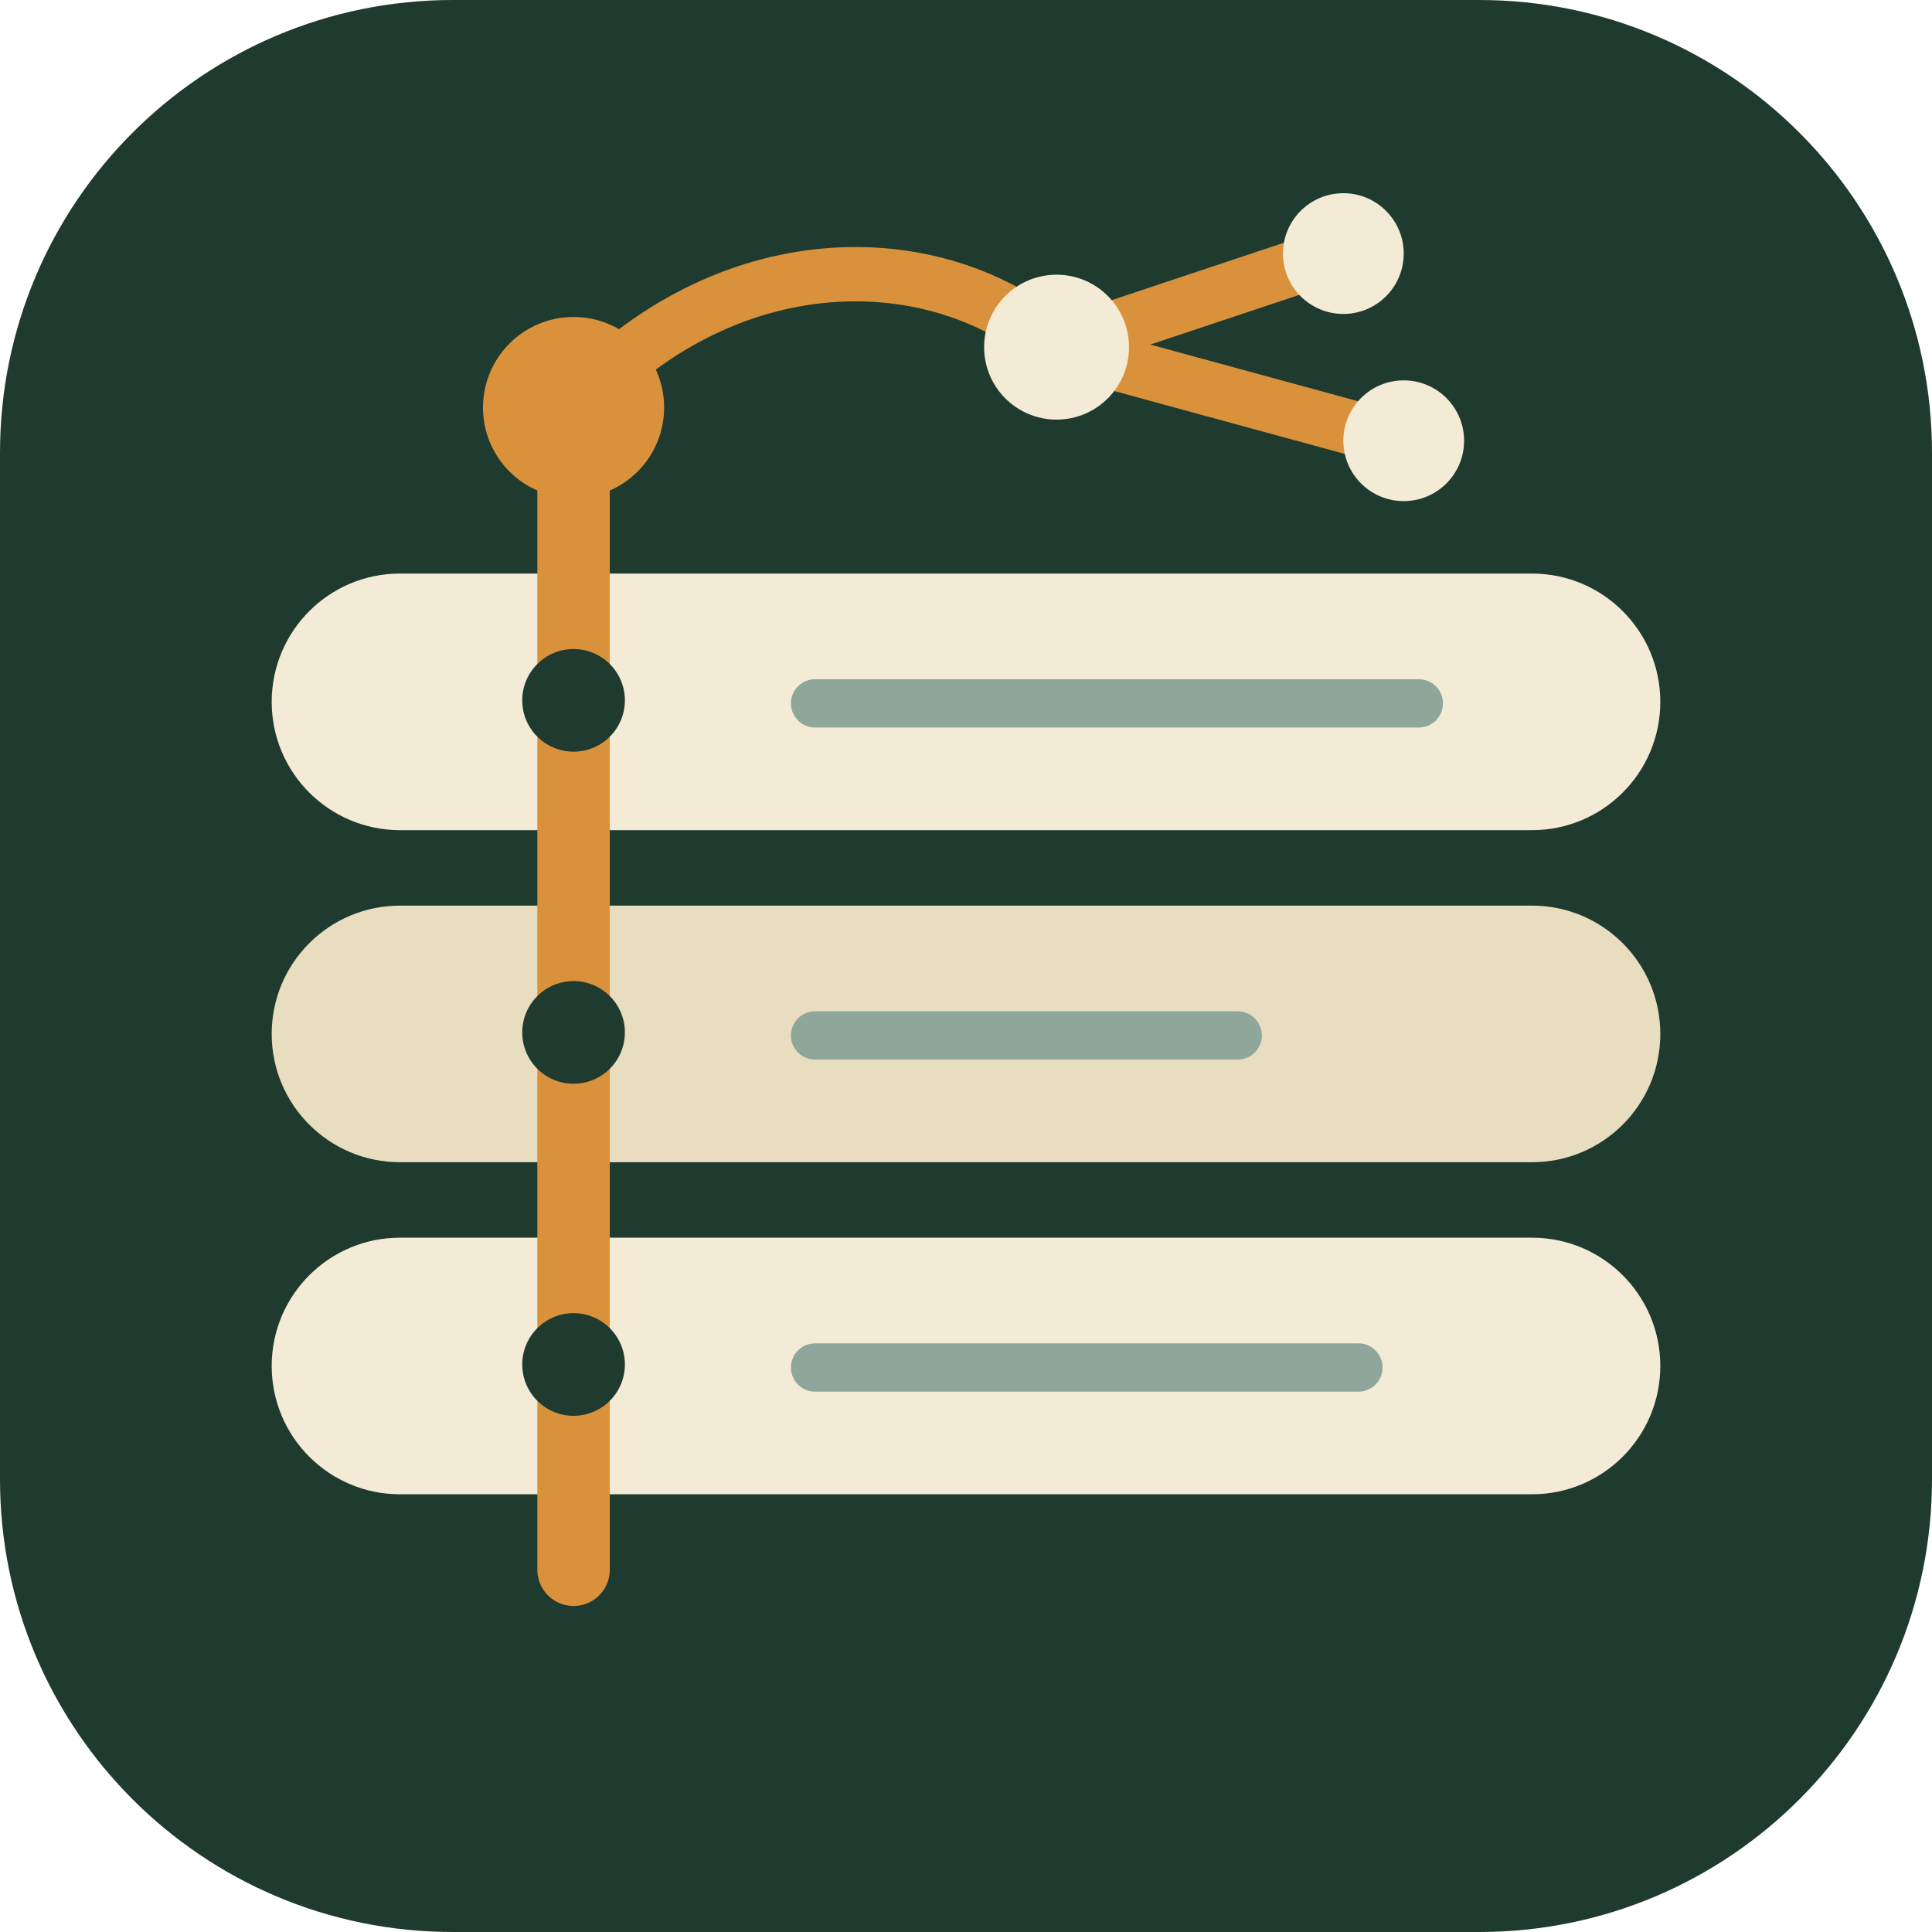
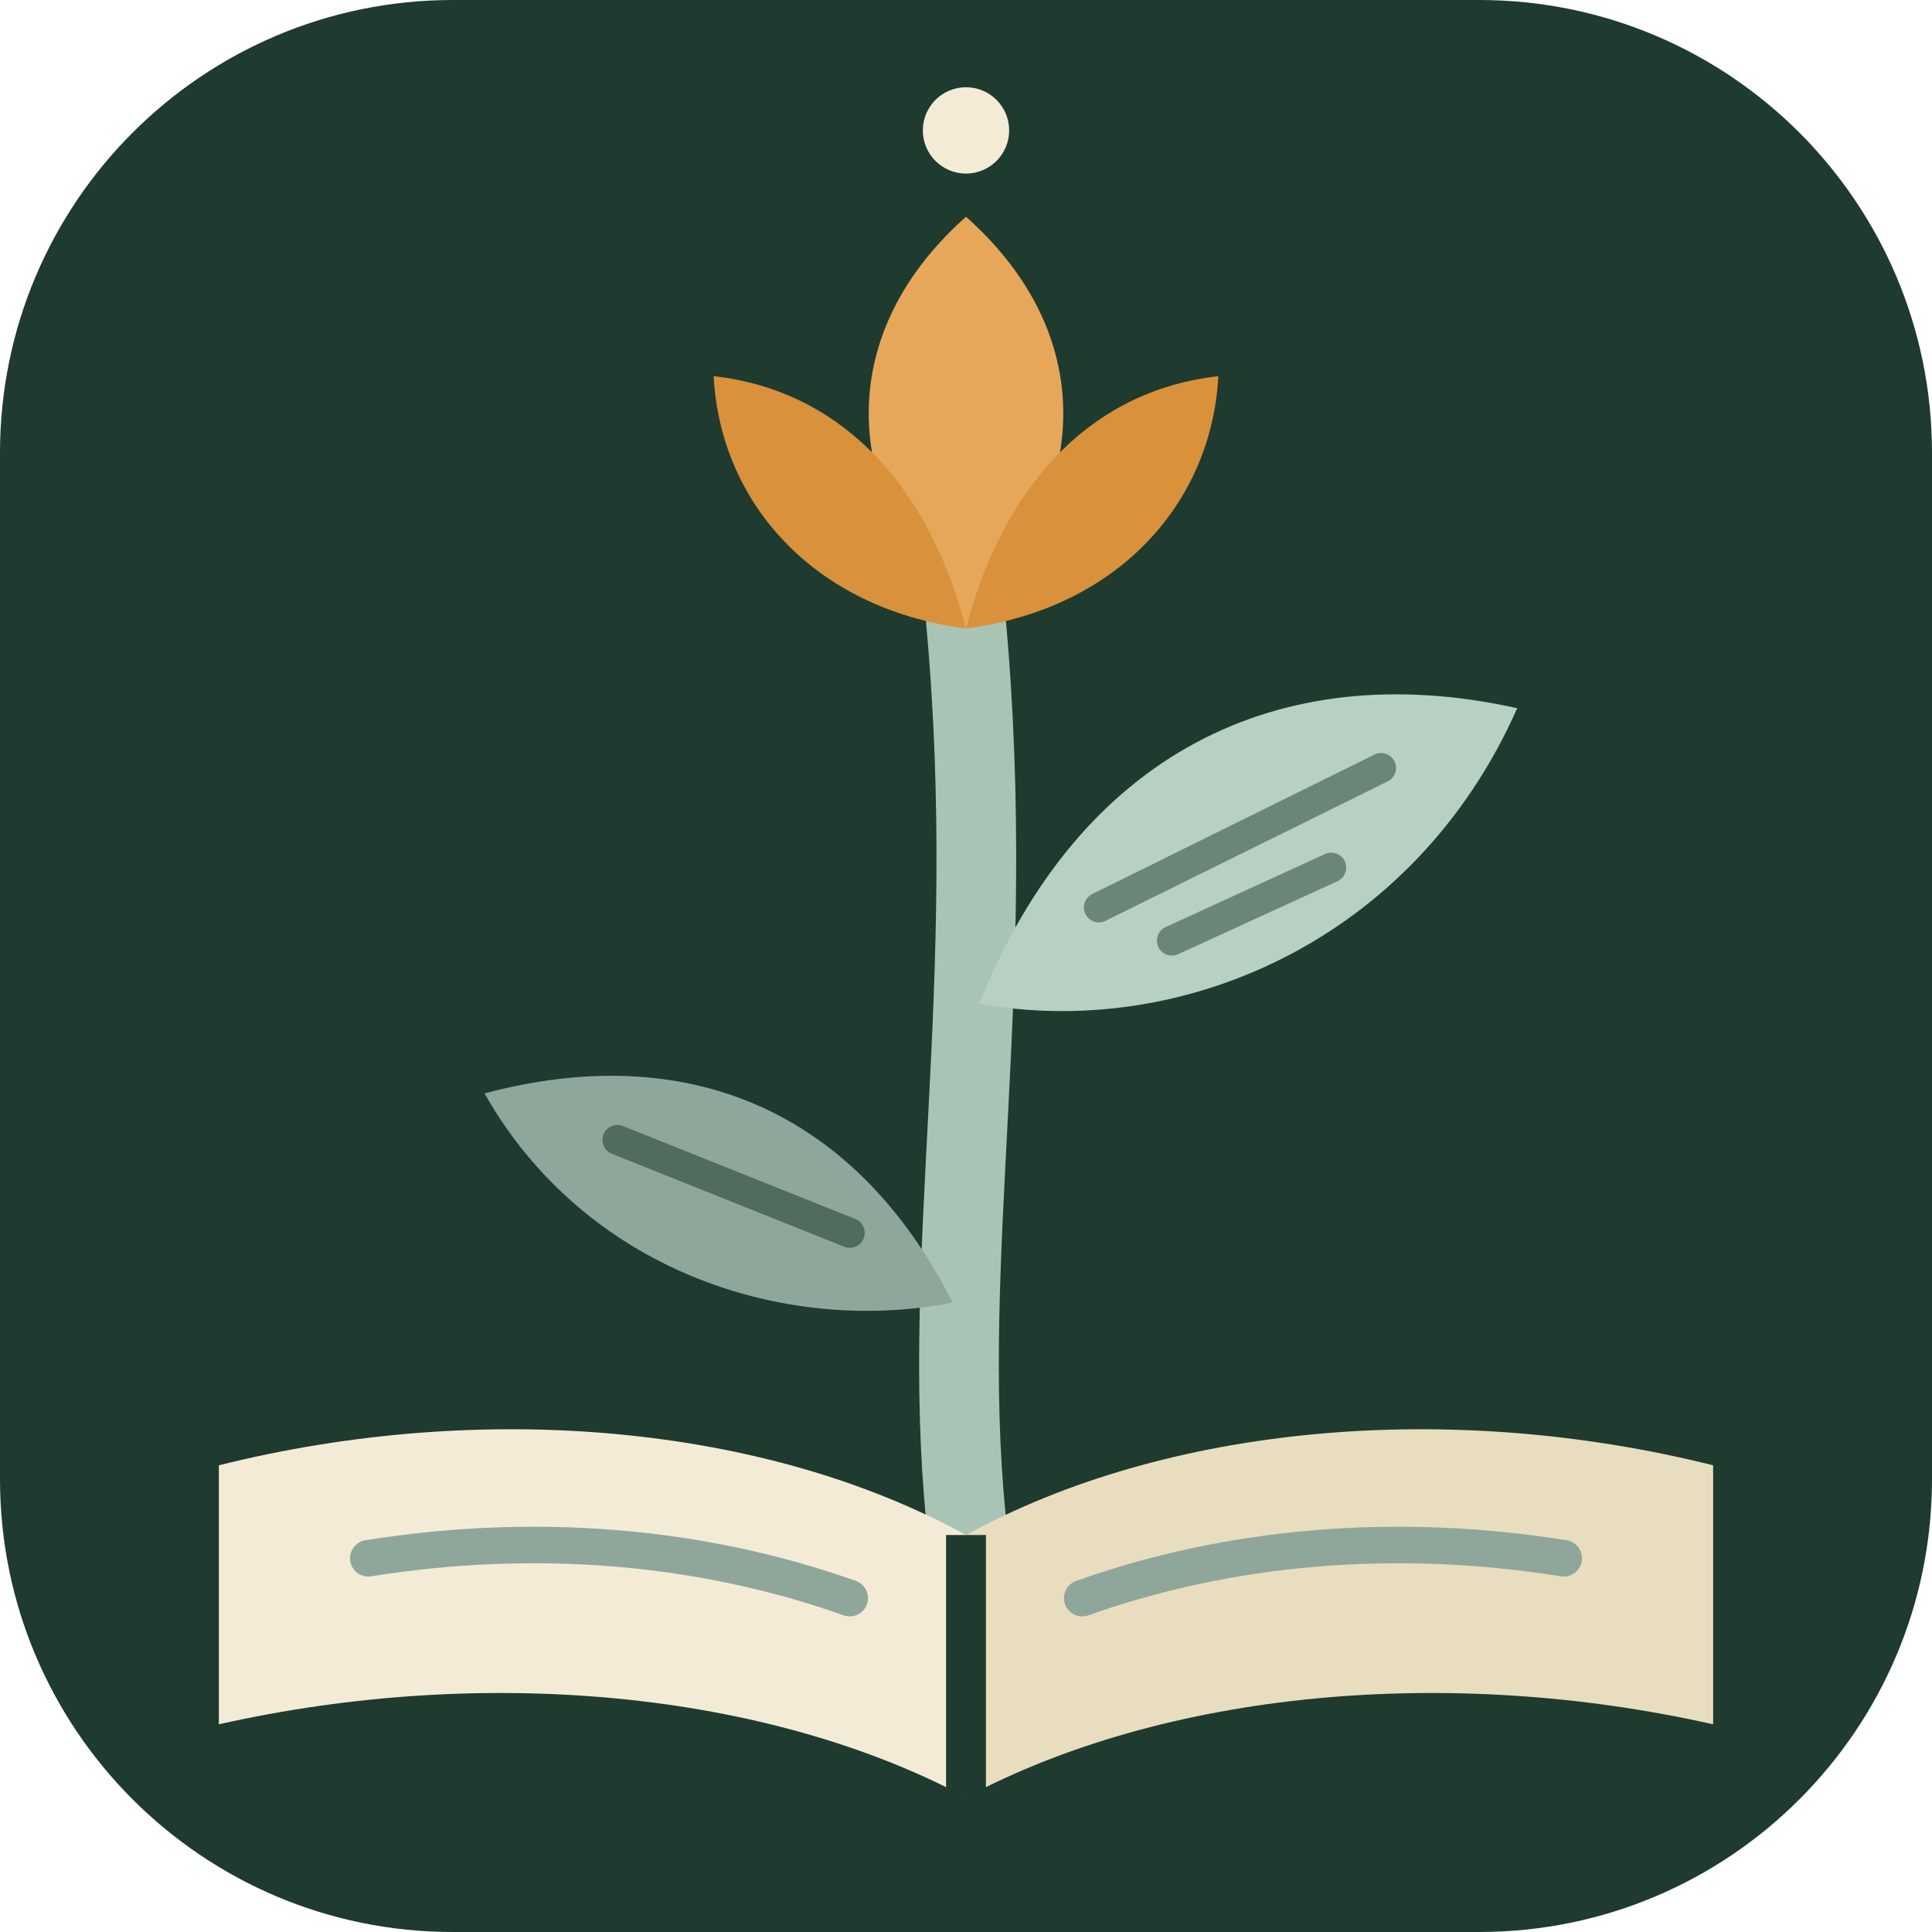
<svg xmlns="http://www.w3.org/2000/svg" viewBox="0 0 64 64" role="img" aria-label="GranthAI">
  <rect width="64" height="64" rx="15" fill="#1f3a2e" />
-   <rect x="9" y="19" width="46" height="8.5" rx="4.25" fill="#F4EBD6" />
-   <rect x="9" y="30" width="46" height="8.5" rx="4.25" fill="#E9DDBF" />
-   <rect x="9" y="41" width="46" height="8.5" rx="4.25" fill="#F4EBD6" />
-   <g stroke="#8FA79A" stroke-width="1.6" stroke-linecap="round">
-     <path d="M27 23.3h20M27 34.3h14M27 45.3h18" />
+   <g transform="translate(32 31.6) scale(1.1) translate(-32 -30)">
+     <path d="M32 47 C 31.2 39, 33 31, 32 20" stroke="#A9C4B4" stroke-width="2.4" stroke-linecap="round" fill="none" />
+     <path d="M31.6 40.5 C 26.5 41.5, 20.5 39.5, 17.5 34.2 C 23.5 32.6, 28.6 34.6, 31.6 40.5 Z" fill="#8FA79A" />
+     <path d="M21.5 35.6 L 28.5 38.4" stroke="#1f3a2e" stroke-width="0.9" stroke-linecap="round" opacity=".55" />
+     <path d="M32.4 31.5 C 38.5 32.6, 45.5 29.6, 48.6 22.6 C 41.4 21, 35.4 24, 32.4 31.5 Z" fill="#B7D0C1" />
+     <path d="M36 28.6 L 44.5 24.4 M 38.2 29.6 L 43 27.4" stroke="#1f3a2e" stroke-width="0.9" stroke-linecap="round" opacity=".5" />
+     <path d="M32 7.8 C 35.6 11, 36.2 15.6, 32 20.2 C 27.8 15.6, 28.4 11, 32 7.8 Z" fill="#E7A75A" />
+     <path d="M32 20.2 C 27.4 19.6, 24.6 16.4, 24.4 12.6 C 28 13, 30.8 15.6, 32 20.2 Z" fill="#D9913C" />
+     <path d="M32 20.2 C 36.6 19.6, 39.4 16.4, 39.6 12.6 C 36 13, 33.2 15.6, 32 20.2 Z" fill="#D9913C" />
+     <circle cx="32" cy="5.2" r="1.3" fill="#F4EBD6" />
+     <path d="M32 47.5 C 26 44.2, 17.5 43.4, 9.5 45.4 L 9.5 53.2 C 17.5 51.4, 26 52.2, 32 55.4 Z" fill="#F4EBD6" />
+     <path d="M32 47.5 C 38 44.2, 46.5 43.4, 54.5 45.4 L 54.5 53.2 C 46.5 51.4, 38 52.2, 32 55.4 Z" fill="#E9DDBF" />
+     <path d="M14 48.2 C 19 47.4, 24 47.8, 28.5 49.4 M 35.5 49.4 C 40 47.8, 45 47.4, 50 48.2" stroke="#8FA79A" stroke-width="1.1" stroke-linecap="round" fill="none" />
+     <path d="M32 47.5 V 55.4" stroke="#1f3a2e" stroke-width="1.2" />
  </g>
-   <path d="M19 52V13.5" stroke="#D9913C" stroke-width="2.4" stroke-linecap="round" fill="none" />
-   <path d="M19 13.5 C 24 8, 31 8, 35 11.5 M35 11.5 L 44 8.5 M35 11.5 L 46 14.5" stroke="#D9913C" stroke-width="1.8" stroke-linecap="round" fill="none" />
-   <circle cx="19" cy="13.5" r="3" fill="#D9913C" />
-   <circle cx="35" cy="11.5" r="2.4" fill="#F4EBD6" />
-   <circle cx="44.5" cy="8.4" r="2" fill="#F4EBD6" />
-   <circle cx="46.5" cy="14.6" r="2" fill="#F4EBD6" />
-   <circle cx="19" cy="23.2" r="1.7" fill="#1f3a2e" />
-   <circle cx="19" cy="34.2" r="1.7" fill="#1f3a2e" />
-   <circle cx="19" cy="45.2" r="1.7" fill="#1f3a2e" />
</svg>
